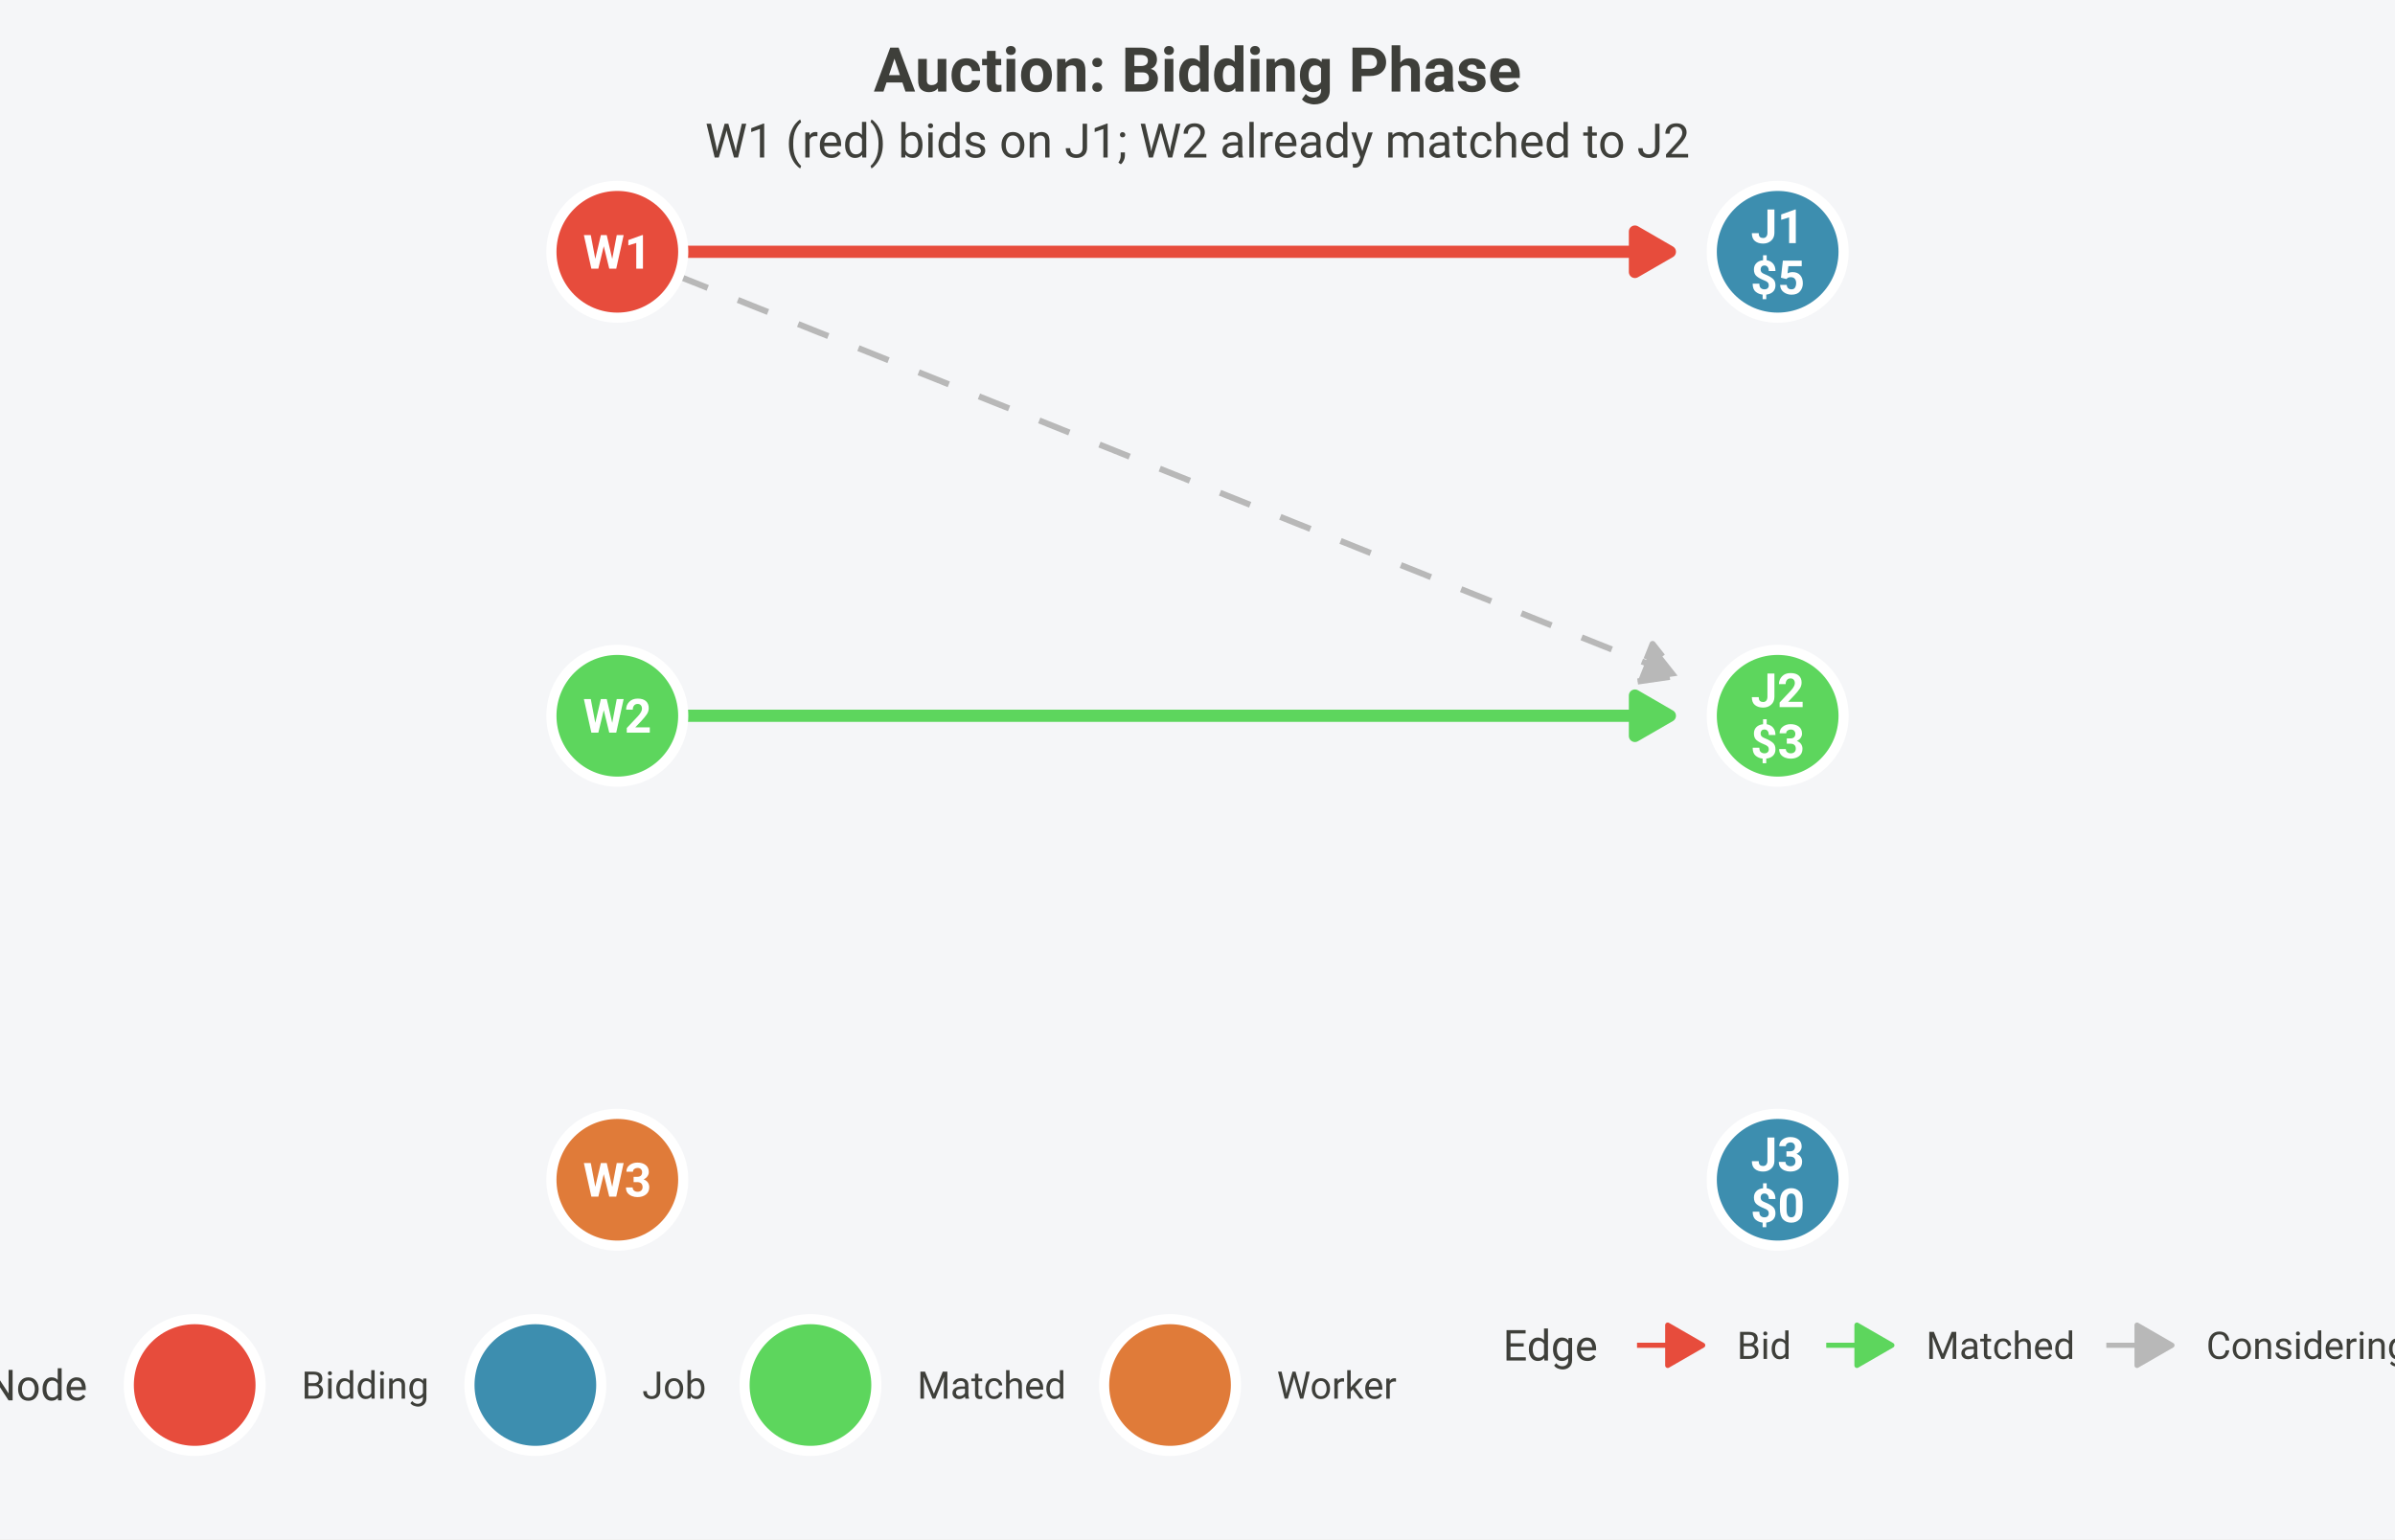
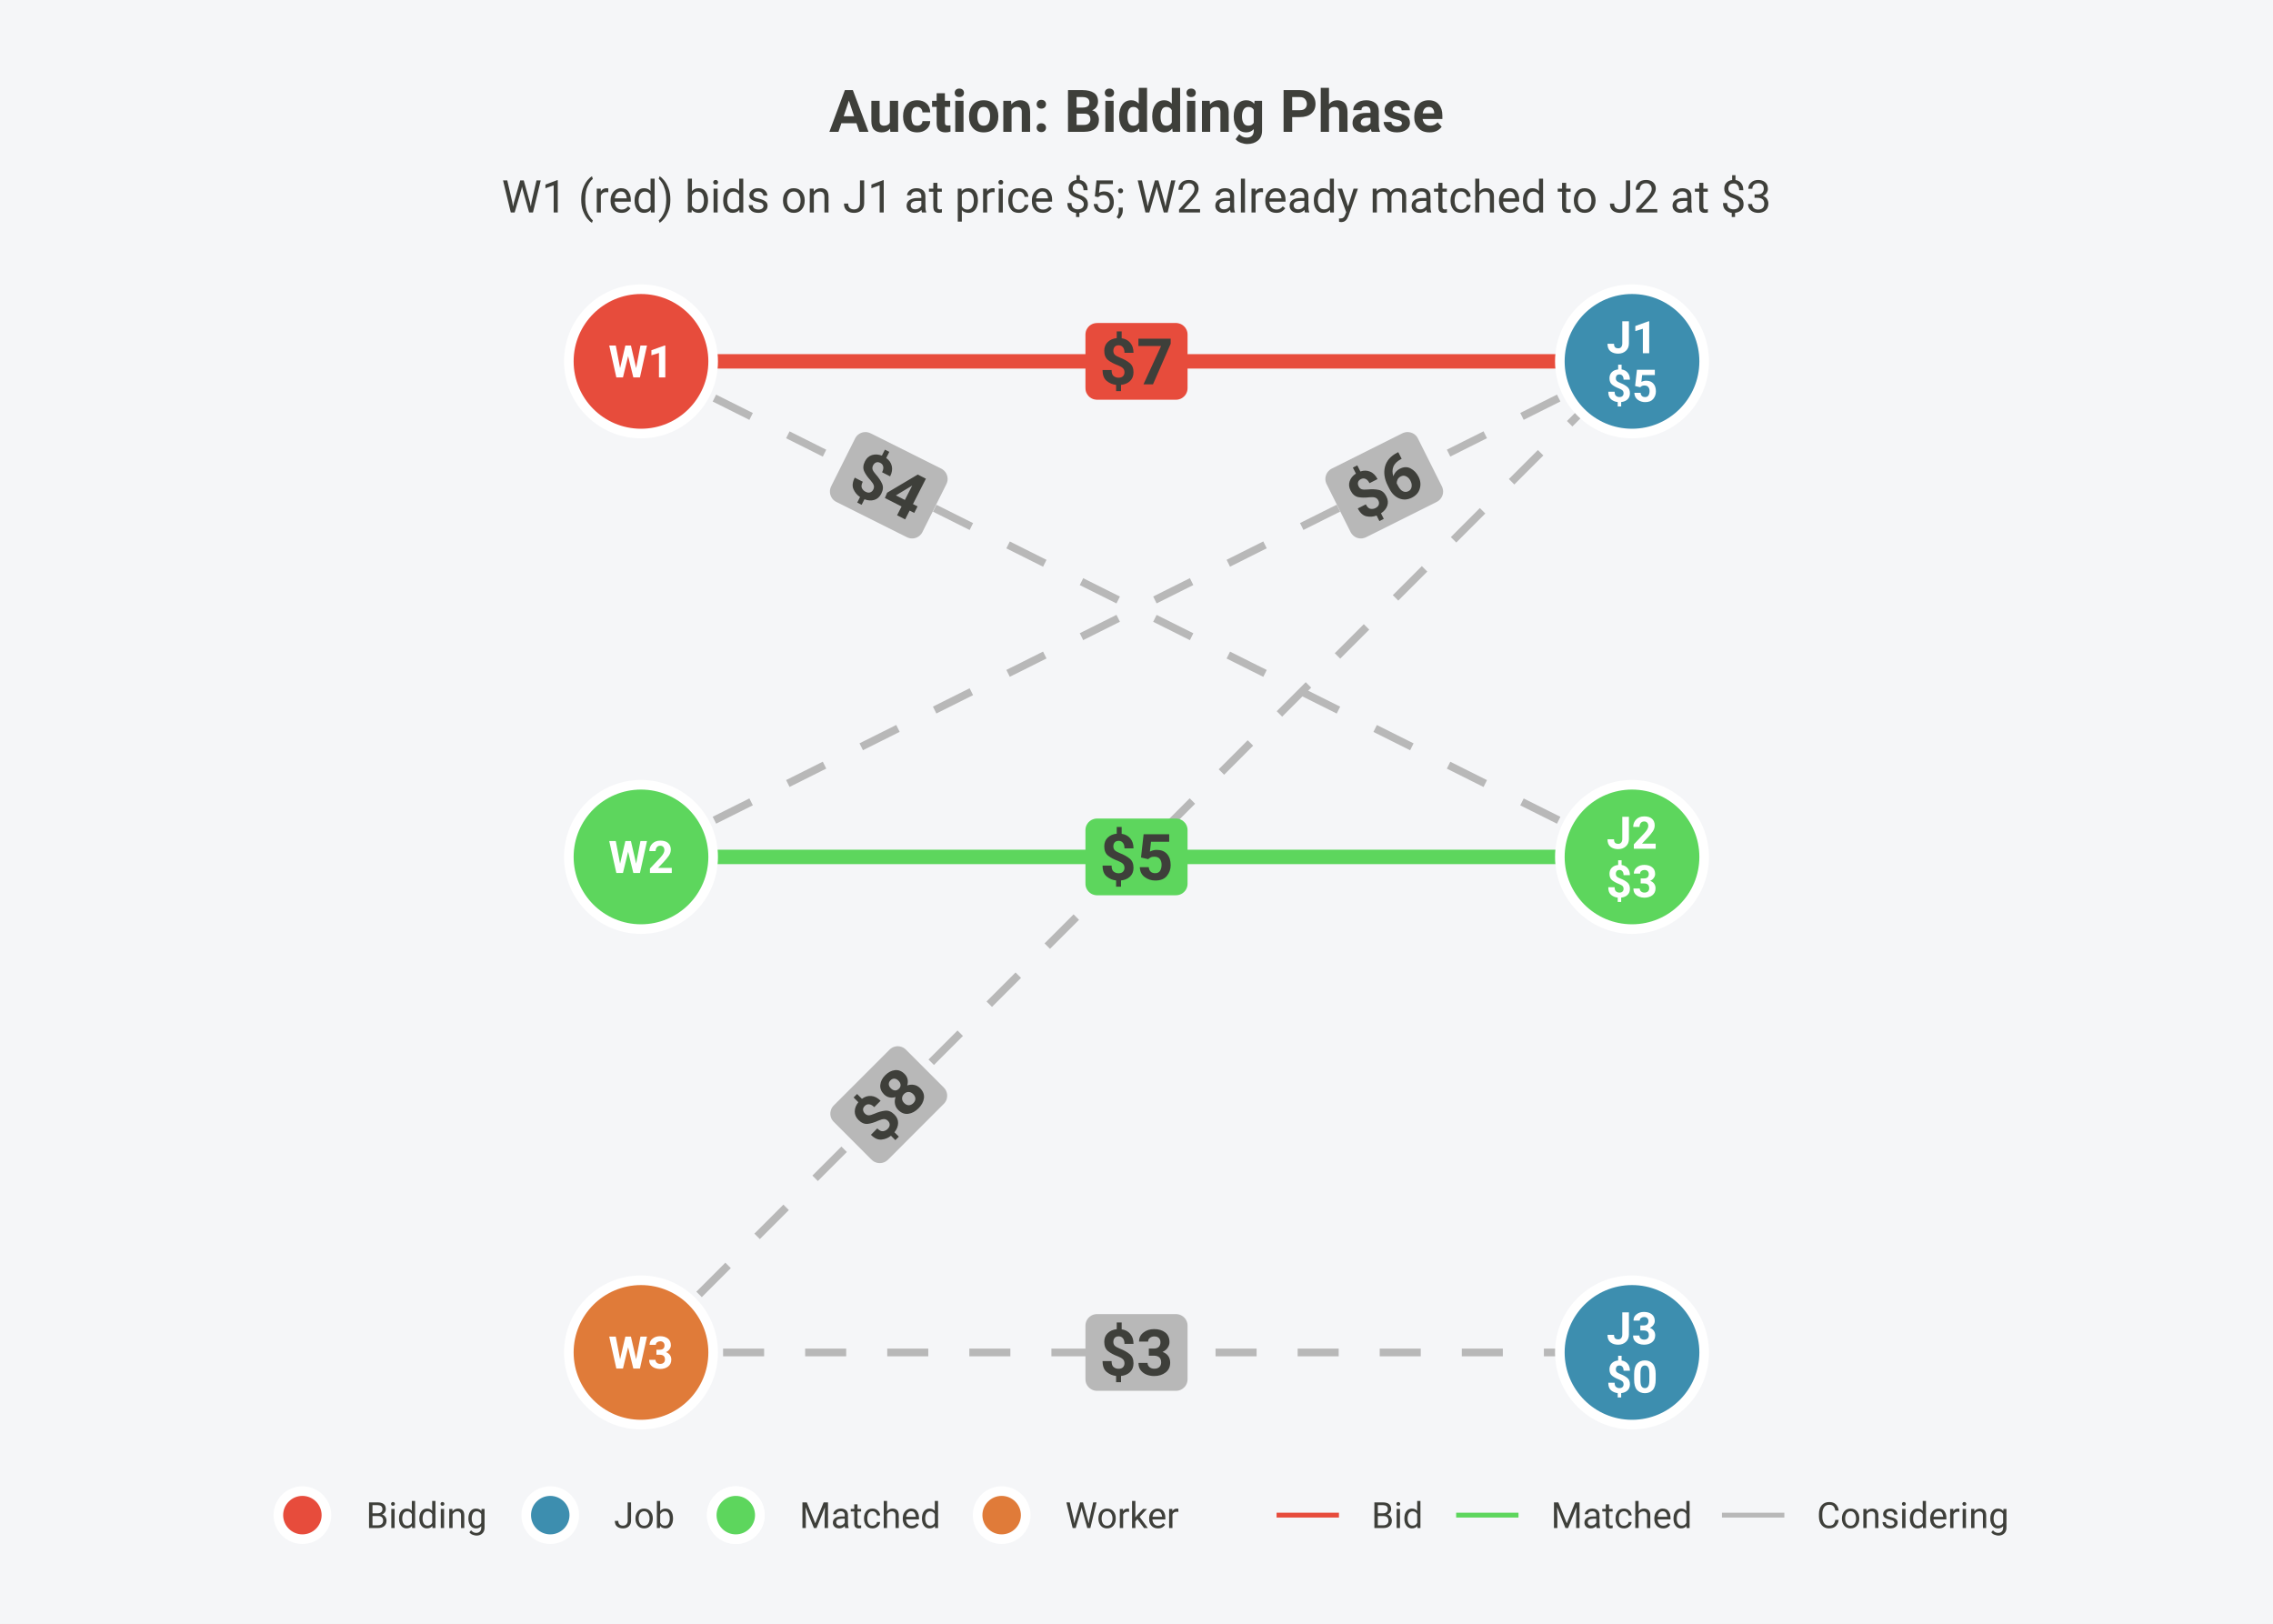
- <svg xmlns="http://www.w3.org/2000/svg" width="504.00pt" height="324.00pt" viewBox="0 0 504.00 324.00">
+ <svg xmlns="http://www.w3.org/2000/svg" width="504.00pt" height="360.00pt" viewBox="0 0 504.00 360.00">
  <g class="svglite">
    <defs>
      <style type="text/css">
    /* theme-aware-processed */
    .svglite line, .svglite polyline, .svglite polygon, .svglite path, .svglite circle {
      fill: none;
      stroke: #3E3F3A;
      stroke-linecap: round;
      stroke-linejoin: round;
      stroke-miterlimit: 10.00;
    }
    .svglite &gt; g &gt; rect {
      fill: none;
      stroke: #3E3F3A;
      stroke-linecap: round;
      stroke-linejoin: round;
      stroke-miterlimit: 10.00;
    }
    .svglite text {
      white-space: pre;
      fill: #3E3F3A;
    }
    .svglite g.glyphgroup path {
      fill: inherit;
      stroke: none;
    }
  </style>
    </defs>
    <rect width="100%" height="100%" style="stroke: none; fill: #F5F6F8;" />
    <defs>
-       <clipPath id="cpMC4wMHw1MDQuMDB8MC4wMHwzMjQuMDA=">
-         <rect x="0.00" y="0.00" width="504.00" height="324.00" />
+       <clipPath id="cpMC4wMHw1MDQuMDB8MC4wMHwzNjAuMDA=">
+         <rect x="0.00" y="0.00" width="504.00" height="360.00" />
      </clipPath>
    </defs>
-     <g clip-path="url(#cpMC4wMHw1MDQuMDB8MC4wMHwzMjQuMDA=)">
+     <g clip-path="url(#cpMC4wMHw1MDQuMDB8MC4wMHwzNjAuMDA=)">
</g>
    <defs>
-       <clipPath id="cpMTA3Ljc0fDM5Ni4yNnwwLjAwfDMyNC4wMA==">
-         <rect x="107.74" y="0.00" width="288.52" height="324.00" />
+       <clipPath id="cpMTIxLjE4fDM4Mi44MnwwLjAwfDM2MC4wMA==">
+         <rect x="121.18" y="0.00" width="261.63" height="360.00" />
      </clipPath>
    </defs>
-     <g clip-path="url(#cpMTA3Ljc0fDM5Ni4yNnwwLjAwfDMyNC4wMA==)">
-       <rect rx="4" x="107.74" y="0.00" width="288.52" height="324.00" style="stroke-width: 1.07; stroke: none; fill: #F5F6F8;" />
+     <g clip-path="url(#cpMTIxLjE4fDM4Mi44MnwwLjAwfDM2MC4wMA==)">
+       <rect rx="4" x="121.18" y="0.00" width="261.63" height="360.00" style="stroke-width: 1.07; stroke: none; fill: #F5F6F8;" />
    </g>
-     <g clip-path="url(#cpMC4wMHw1MDQuMDB8MC4wMHwzMjQuMDA=)">
-       <polyline points="129.91,53.00 132.38,53.00 134.85,53.00 137.31,53.00 139.78,53.00 142.24,53.00 144.71,53.00 147.18,53.00 149.64,53.00 152.11,53.00 154.58,53.00 157.04,53.00 159.51,53.00 161.98,53.00 164.44,53.00 166.91,53.00 169.38,53.00 171.84,53.00 174.31,53.00 176.77,53.00 179.24,53.00 181.71,53.00 184.17,53.00 186.64,53.00 189.11,53.00 191.57,53.00 194.04,53.00 196.51,53.00 198.97,53.00 201.44,53.00 203.90,53.00 206.37,53.00 208.84,53.00 211.30,53.00 213.77,53.00 216.24,53.00 218.70,53.00 221.17,53.00 223.64,53.00 226.10,53.00 228.57,53.00 231.04,53.00 233.50,53.00 235.97,53.00 238.43,53.00 240.90,53.00 243.37,53.00 245.83,53.00 248.30,53.00 250.77,53.00 253.23,53.00 255.70,53.00 258.17,53.00 260.63,53.00 263.10,53.00 265.57,53.00 268.03,53.00 270.50,53.00 272.96,53.00 275.43,53.00 277.90,53.00 280.36,53.00 282.83,53.00 285.30,53.00 287.76,53.00 290.23,53.00 292.70,53.00 295.16,53.00 297.63,53.00 300.10,53.00 302.56,53.00 305.03,53.00 307.49,53.00 309.96,53.00 312.43,53.00 314.89,53.00 317.36,53.00 319.83,53.00 322.29,53.00 324.76,53.00 327.23,53.00 329.69,53.00 332.16,53.00 334.62,53.00 337.09,53.00 339.56,53.00 342.02,53.00 344.49,53.00 346.96,53.00 349.42,53.00 351.41,53.00 " style="stroke-width: 2.56; stroke: #E74C3C; stroke-linecap: butt;" />
-       <polygon points="344.05,57.25 351.41,53.00 344.05,48.74 " style="stroke-width: 2.56; stroke: #E74C3C; stroke-linecap: butt; fill: #E74C3C;" />
-       <polyline points="129.91,53.00 132.38,53.98 134.85,54.97 137.31,55.96 139.78,56.94 142.24,57.93 144.71,58.92 147.18,59.90 149.64,60.89 152.11,61.88 154.58,62.86 157.04,63.85 159.51,64.84 161.98,65.82 164.44,66.81 166.91,67.80 169.38,68.78 171.84,69.77 174.31,70.75 176.77,71.74 179.24,72.73 181.71,73.71 184.17,74.70 186.64,75.69 189.11,76.67 191.57,77.66 194.04,78.65 196.51,79.63 198.97,80.62 201.44,81.61 203.90,82.59 206.37,83.58 208.84,84.57 211.30,85.55 213.77,86.54 216.24,87.53 218.70,88.51 221.17,89.50 223.64,90.49 226.10,91.47 228.57,92.46 231.04,93.45 233.50,94.43 235.97,95.42 238.43,96.41 240.90,97.39 243.37,98.38 245.83,99.37 248.30,100.35 250.77,101.34 253.23,102.33 255.70,103.31 258.17,104.30 260.63,105.28 263.10,106.27 265.57,107.26 268.03,108.24 270.50,109.23 272.96,110.22 275.43,111.20 277.90,112.19 280.36,113.18 282.83,114.16 285.30,115.15 287.76,116.14 290.23,117.12 292.70,118.11 295.16,119.10 297.63,120.08 300.10,121.07 302.56,122.06 305.03,123.04 307.49,124.03 309.96,125.02 312.43,126.00 314.89,126.99 317.36,127.98 319.83,128.96 322.29,129.95 324.76,130.94 327.23,131.92 329.69,132.91 332.16,133.90 334.62,134.88 337.09,135.87 339.56,136.85 342.02,137.84 344.49,138.83 346.96,139.81 349.42,140.80 351.89,141.79 353.03,142.24 " style="stroke-width: 1.28; stroke: #B8B8B8; stroke-dasharray: 6.83,6.83; stroke-linecap: butt;" />
-       <polygon points="344.62,143.46 353.03,142.24 347.77,135.56 " style="stroke-width: 1.28; stroke: #B8B8B8; stroke-dasharray: 6.83,6.83; stroke-linecap: butt; fill: #B8B8B8;" />
-       <polyline points="129.91,150.67 132.38,150.67 134.85,150.67 137.31,150.67 139.78,150.67 142.24,150.67 144.71,150.67 147.18,150.67 149.64,150.67 152.11,150.67 154.58,150.67 157.04,150.67 159.51,150.67 161.98,150.67 164.44,150.67 166.91,150.67 169.38,150.67 171.84,150.67 174.31,150.67 176.77,150.67 179.24,150.67 181.71,150.67 184.17,150.67 186.64,150.67 189.11,150.67 191.57,150.67 194.04,150.67 196.51,150.67 198.97,150.67 201.44,150.67 203.90,150.67 206.37,150.67 208.84,150.67 211.30,150.67 213.77,150.67 216.24,150.67 218.70,150.67 221.17,150.67 223.64,150.67 226.10,150.67 228.57,150.67 231.04,150.67 233.50,150.67 235.97,150.67 238.43,150.67 240.90,150.67 243.37,150.67 245.83,150.67 248.30,150.67 250.77,150.67 253.23,150.67 255.70,150.67 258.17,150.67 260.63,150.67 263.10,150.67 265.57,150.67 268.03,150.67 270.50,150.67 272.96,150.67 275.43,150.67 277.90,150.67 280.36,150.67 282.83,150.67 285.30,150.67 287.76,150.67 290.23,150.67 292.70,150.67 295.16,150.67 297.63,150.67 300.10,150.67 302.56,150.67 305.03,150.67 307.49,150.67 309.96,150.67 312.43,150.67 314.89,150.67 317.36,150.67 319.83,150.67 322.29,150.67 324.76,150.67 327.23,150.67 329.69,150.67 332.16,150.67 334.62,150.67 337.09,150.67 339.56,150.67 342.02,150.67 344.49,150.67 346.96,150.67 349.42,150.67 351.41,150.67 " style="stroke-width: 2.56; stroke: #5DD65D; stroke-linecap: butt;" />
-       <polygon points="344.05,154.92 351.41,150.67 344.05,146.41 " style="stroke-width: 2.56; stroke: #5DD65D; stroke-linecap: butt; fill: #5DD65D;" />
-       <circle cx="129.91" cy="53.00" r="13.87" style="stroke-width: 2.13; stroke: #FFFFFF; fill: #E74C3C;" />
-       <circle cx="129.91" cy="150.67" r="13.87" style="stroke-width: 2.13; stroke: #FFFFFF; fill: #5DD65D;" />
-       <circle cx="129.91" cy="248.34" r="13.87" style="stroke-width: 2.13; stroke: #FFFFFF; fill: #E07B39;" />
-       <circle cx="374.09" cy="53.00" r="13.87" style="stroke-width: 2.13; stroke: #FFFFFF; fill: #3D8EAF;" />
-       <circle cx="374.09" cy="150.67" r="13.87" style="stroke-width: 2.13; stroke: #FFFFFF; fill: #5DD65D;" />
-       <circle cx="374.09" cy="248.34" r="13.87" style="stroke-width: 2.13; stroke: #FFFFFF; fill: #3D8EAF;" />
-       <text x="129.91" y="56.56" text-anchor="middle" style="font-size: 9.96px; font-weight: bold;fill: #FFFFFF; font-family: &quot;Roboto&quot;, -apple-system, BlinkMacSystemFont, &quot;Segoe UI&quot;, system-ui, sans-serif;" textLength="14.92px" lengthAdjust="spacingAndGlyphs">W1</text>
-       <text x="129.91" y="154.23" text-anchor="middle" style="font-size: 9.96px; font-weight: bold;fill: #FFFFFF; font-family: &quot;Roboto&quot;, -apple-system, BlinkMacSystemFont, &quot;Segoe UI&quot;, system-ui, sans-serif;" textLength="14.92px" lengthAdjust="spacingAndGlyphs">W2</text>
-       <text x="129.91" y="251.90" text-anchor="middle" style="font-size: 9.96px; font-weight: bold;fill: #FFFFFF; font-family: &quot;Roboto&quot;, -apple-system, BlinkMacSystemFont, &quot;Segoe UI&quot;, system-ui, sans-serif;" textLength="14.92px" lengthAdjust="spacingAndGlyphs">W3</text>
-       <text x="374.09" y="51.18" text-anchor="middle" style="font-size: 9.96px; font-weight: bold;fill: #FFFFFF; font-family: &quot;Roboto&quot;, -apple-system, BlinkMacSystemFont, &quot;Segoe UI&quot;, system-ui, sans-serif;" textLength="11.06px" lengthAdjust="spacingAndGlyphs">J1</text>
-       <text x="374.09" y="61.94" text-anchor="middle" style="font-size: 9.96px; font-weight: bold;fill: #FFFFFF; font-family: &quot;Roboto&quot;, -apple-system, BlinkMacSystemFont, &quot;Segoe UI&quot;, system-ui, sans-serif;" textLength="11.06px" lengthAdjust="spacingAndGlyphs">$5</text>
-       <text x="374.09" y="148.85" text-anchor="middle" style="font-size: 9.96px; font-weight: bold;fill: #FFFFFF; font-family: &quot;Roboto&quot;, -apple-system, BlinkMacSystemFont, &quot;Segoe UI&quot;, system-ui, sans-serif;" textLength="11.06px" lengthAdjust="spacingAndGlyphs">J2</text>
-       <text x="374.09" y="159.61" text-anchor="middle" style="font-size: 9.96px; font-weight: bold;fill: #FFFFFF; font-family: &quot;Roboto&quot;, -apple-system, BlinkMacSystemFont, &quot;Segoe UI&quot;, system-ui, sans-serif;" textLength="11.06px" lengthAdjust="spacingAndGlyphs">$3</text>
-       <text x="374.09" y="246.52" text-anchor="middle" style="font-size: 9.96px; font-weight: bold;fill: #FFFFFF; font-family: &quot;Roboto&quot;, -apple-system, BlinkMacSystemFont, &quot;Segoe UI&quot;, system-ui, sans-serif;" textLength="11.06px" lengthAdjust="spacingAndGlyphs">J3</text>
-       <text x="374.09" y="257.28" text-anchor="middle" style="font-size: 9.96px; font-weight: bold;fill: #FFFFFF; font-family: &quot;Roboto&quot;, -apple-system, BlinkMacSystemFont, &quot;Segoe UI&quot;, system-ui, sans-serif;" textLength="11.06px" lengthAdjust="spacingAndGlyphs">$0</text>
-       <text x="-3.02" y="294.77" style="font-size: 9.00px;fill: #3E3F3A; font-family: &quot;Roboto&quot;, -apple-system, BlinkMacSystemFont, &quot;Segoe UI&quot;, system-ui, sans-serif;" textLength="21.50px" lengthAdjust="spacingAndGlyphs">Node</text>
-       <circle cx="40.97" cy="291.55" r="13.87" style="stroke-width: 2.13; stroke: #FFFFFF; fill: #E74C3C;" />
-       <circle cx="112.66" cy="291.55" r="13.87" style="stroke-width: 2.13; stroke: #FFFFFF; fill: #3D8EAF;" />
-       <circle cx="170.55" cy="291.55" r="13.87" style="stroke-width: 2.13; stroke: #FFFFFF; fill: #5DD65D;" />
-       <circle cx="246.22" cy="291.55" r="13.87" style="stroke-width: 2.13; stroke: #FFFFFF; fill: #E07B39;" />
-       <text x="63.46" y="294.42" style="font-size: 8.00px;fill: #3E3F3A; font-family: &quot;Roboto&quot;, -apple-system, BlinkMacSystemFont, &quot;Segoe UI&quot;, system-ui, sans-serif;" textLength="26.72px" lengthAdjust="spacingAndGlyphs">Bidding</text>
-       <text x="135.15" y="294.42" style="font-size: 8.00px;fill: #3E3F3A; font-family: &quot;Roboto&quot;, -apple-system, BlinkMacSystemFont, &quot;Segoe UI&quot;, system-ui, sans-serif;" textLength="12.91px" lengthAdjust="spacingAndGlyphs">Job</text>
-       <text x="193.03" y="294.42" style="font-size: 8.00px;fill: #3E3F3A; font-family: &quot;Roboto&quot;, -apple-system, BlinkMacSystemFont, &quot;Segoe UI&quot;, system-ui, sans-serif;" textLength="30.70px" lengthAdjust="spacingAndGlyphs">Matched</text>
-       <text x="268.71" y="294.42" style="font-size: 8.00px;fill: #3E3F3A; font-family: &quot;Roboto&quot;, -apple-system, BlinkMacSystemFont, &quot;Segoe UI&quot;, system-ui, sans-serif;" textLength="25.66px" lengthAdjust="spacingAndGlyphs">Worker</text>
-       <text x="316.28" y="286.40" style="font-size: 9.00px;fill: #3E3F3A; font-family: &quot;Roboto&quot;, -apple-system, BlinkMacSystemFont, &quot;Segoe UI&quot;, system-ui, sans-serif;" textLength="21.00px" lengthAdjust="spacingAndGlyphs">Edge</text>
-       <line x1="344.49" y1="283.18" x2="358.32" y2="283.18" style="stroke-width: 1.07; stroke: #E74C3C; stroke-linecap: butt;" />
-       <polygon points="350.95,287.43 358.32,283.18 350.95,278.93 " style="stroke-width: 1.07; stroke: #E74C3C; stroke-linecap: butt; fill: #E74C3C;" />
-       <line x1="384.31" y1="283.18" x2="398.13" y2="283.18" style="stroke-width: 1.07; stroke: #5DD65D; stroke-linecap: butt;" />
-       <polygon points="390.77,287.43 398.13,283.18 390.77,278.93 " style="stroke-width: 1.07; stroke: #5DD65D; stroke-linecap: butt; fill: #5DD65D;" />
-       <line x1="443.25" y1="283.18" x2="457.07" y2="283.18" style="stroke-width: 1.07; stroke: #B8B8B8; stroke-linecap: butt;" />
-       <polygon points="449.71,287.43 457.07,283.18 449.71,278.93 " style="stroke-width: 1.07; stroke: #B8B8B8; stroke-linecap: butt; fill: #B8B8B8;" />
-       <text x="365.52" y="286.05" style="font-size: 8.00px;fill: #3E3F3A; font-family: &quot;Roboto&quot;, -apple-system, BlinkMacSystemFont, &quot;Segoe UI&quot;, system-ui, sans-serif;" textLength="11.58px" lengthAdjust="spacingAndGlyphs">Bid</text>
-       <text x="405.34" y="286.05" style="font-size: 8.00px;fill: #3E3F3A; font-family: &quot;Roboto&quot;, -apple-system, BlinkMacSystemFont, &quot;Segoe UI&quot;, system-ui, sans-serif;" textLength="30.70px" lengthAdjust="spacingAndGlyphs">Matched</text>
-       <text x="464.28" y="286.05" style="font-size: 8.00px;fill: #3E3F3A; font-family: &quot;Roboto&quot;, -apple-system, BlinkMacSystemFont, &quot;Segoe UI&quot;, system-ui, sans-serif;" textLength="42.73px" lengthAdjust="spacingAndGlyphs">Considering</text>
-       <text x="252.00" y="33.16" text-anchor="middle" style="font-size: 10.00px;fill: #3E3F3A; font-family: &quot;Roboto&quot;, -apple-system, BlinkMacSystemFont, &quot;Segoe UI&quot;, system-ui, sans-serif;" textLength="209.02px" lengthAdjust="spacingAndGlyphs">W1 (red) bids on J1; W2 already matched to J2</text>
-       <text x="252.00" y="19.27" text-anchor="middle" style="font-size: 13.00px; font-weight: bold;fill: #3E3F3A; font-family: &quot;Roboto&quot;, -apple-system, BlinkMacSystemFont, &quot;Segoe UI&quot;, system-ui, sans-serif;" textLength="146.59px" lengthAdjust="spacingAndGlyphs">Auction: Bidding Phase</text>
+     <g clip-path="url(#cpMC4wMHw1MDQuMDB8MC4wMHwzNjAuMDA=)">
+       <polyline points="142.13,80.12 144.35,80.12 146.57,80.12 148.79,80.12 151.01,80.12 153.23,80.12 155.45,80.12 157.67,80.12 159.89,80.12 162.11,80.12 164.33,80.12 166.55,80.12 168.77,80.12 170.99,80.12 173.21,80.12 175.43,80.12 177.65,80.12 179.87,80.12 182.08,80.12 184.30,80.12 186.52,80.12 188.74,80.12 190.96,80.12 193.18,80.12 195.40,80.12 197.62,80.12 199.84,80.12 202.06,80.12 204.28,80.12 206.50,80.12 208.72,80.12 210.94,80.12 213.16,80.12 215.38,80.12 217.60,80.12 219.82,80.12 222.04,80.12 224.26,80.12 226.48,80.12 228.69,80.12 230.91,80.12 233.13,80.12 235.35,80.12 237.57,80.12 239.79,80.12 242.01,80.12 244.23,80.12 246.45,80.12 248.67,80.12 250.89,80.12 253.11,80.12 255.33,80.12 257.55,80.12 259.77,80.12 261.99,80.12 264.21,80.12 266.43,80.12 268.65,80.12 270.87,80.12 273.09,80.12 275.31,80.12 277.52,80.12 279.74,80.12 281.96,80.12 284.18,80.12 286.40,80.12 288.62,80.12 290.84,80.12 293.06,80.12 295.28,80.12 297.50,80.12 299.72,80.12 301.94,80.12 304.16,80.12 306.38,80.12 308.60,80.12 310.82,80.12 313.04,80.12 315.26,80.12 317.48,80.12 319.70,80.12 321.92,80.12 324.13,80.12 326.35,80.12 328.57,80.12 330.79,80.12 333.01,80.12 335.23,80.12 337.45,80.12 339.67,80.12 341.89,80.12 344.11,80.12 346.33,80.12 348.55,80.12 350.77,80.12 352.99,80.12 355.21,80.12 357.43,80.12 359.65,80.12 361.87,80.12 " style="stroke-width: 3.20; stroke: #E74C3C; stroke-linecap: butt;" />
+       <polyline points="142.13,80.12 144.35,81.23 146.57,82.34 148.79,83.45 151.01,84.56 153.23,85.67 155.45,86.78 157.67,87.89 159.89,89.00 162.11,90.11 164.33,91.22 166.55,92.33 168.77,93.44 170.99,94.55 173.21,95.66 175.43,96.77 177.65,97.88 179.87,98.99 182.08,100.10 184.30,101.20 186.52,102.31 188.74,103.42 190.96,104.53 193.18,105.64 195.40,106.75 197.62,107.86 199.84,108.97 202.06,110.08 204.28,111.19 206.50,112.30 208.72,113.41 210.94,114.52 213.16,115.63 215.38,116.74 217.60,117.85 219.82,118.96 222.04,120.07 224.26,121.18 226.48,122.29 228.69,123.40 230.91,124.51 233.13,125.62 235.35,126.73 237.57,127.84 239.79,128.95 242.01,130.06 244.23,131.17 246.45,132.28 248.67,133.39 250.89,134.50 253.11,135.61 255.33,136.72 257.55,137.83 259.77,138.94 261.99,140.05 264.21,141.16 266.43,142.27 268.65,143.38 270.87,144.49 273.09,145.60 275.31,146.71 277.52,147.82 279.74,148.92 281.96,150.03 284.18,151.14 286.40,152.25 288.62,153.36 290.84,154.47 293.06,155.58 295.28,156.69 297.50,157.80 299.72,158.91 301.94,160.02 304.16,161.13 306.38,162.24 308.60,163.35 310.82,164.46 313.04,165.57 315.26,166.68 317.48,167.79 319.70,168.90 321.92,170.01 324.13,171.12 326.35,172.23 328.57,173.34 330.79,174.45 333.01,175.56 335.23,176.67 337.45,177.78 339.67,178.89 341.89,180.00 344.11,181.11 346.33,182.22 348.55,183.33 350.77,184.44 352.99,185.55 355.21,186.66 357.43,187.77 359.65,188.88 361.87,189.99 " style="stroke-width: 1.71; stroke: #B8B8B8; stroke-dasharray: 9.10,9.10; stroke-linecap: butt;" />
+       <polyline points="142.13,189.99 144.35,189.99 146.57,189.99 148.79,189.99 151.01,189.99 153.23,189.99 155.45,189.99 157.67,189.99 159.89,189.99 162.11,189.99 164.33,189.99 166.55,189.99 168.77,189.99 170.99,189.99 173.21,189.99 175.43,189.99 177.65,189.99 179.87,189.99 182.08,189.99 184.30,189.99 186.52,189.99 188.74,189.99 190.96,189.99 193.18,189.99 195.40,189.99 197.62,189.99 199.84,189.99 202.06,189.99 204.28,189.99 206.50,189.99 208.72,189.99 210.94,189.99 213.16,189.99 215.38,189.99 217.60,189.99 219.82,189.99 222.04,189.99 224.26,189.99 226.48,189.99 228.69,189.99 230.91,189.99 233.13,189.99 235.35,189.99 237.57,189.99 239.79,189.99 242.01,189.99 244.23,189.99 246.45,189.99 248.67,189.99 250.89,189.99 253.11,189.99 255.33,189.99 257.55,189.99 259.77,189.99 261.99,189.99 264.21,189.99 266.43,189.99 268.65,189.99 270.87,189.99 273.09,189.99 275.31,189.99 277.52,189.99 279.74,189.99 281.96,189.99 284.18,189.99 286.40,189.99 288.62,189.99 290.84,189.99 293.06,189.99 295.28,189.99 297.50,189.99 299.72,189.99 301.94,189.99 304.16,189.99 306.38,189.99 308.60,189.99 310.82,189.99 313.04,189.99 315.26,189.99 317.48,189.99 319.70,189.99 321.92,189.99 324.13,189.99 326.35,189.99 328.57,189.99 330.79,189.99 333.01,189.99 335.23,189.99 337.45,189.99 339.67,189.99 341.89,189.99 344.11,189.99 346.33,189.99 348.55,189.99 350.77,189.99 352.99,189.99 355.21,189.99 357.43,189.99 359.65,189.99 361.87,189.99 " style="stroke-width: 3.20; stroke: #5DD65D; stroke-linecap: butt;" />
+       <polyline points="142.13,189.99 144.35,188.88 146.57,187.77 148.79,186.66 151.01,185.55 153.23,184.44 155.45,183.33 157.67,182.22 159.89,181.11 162.11,180.00 164.33,178.89 166.55,177.78 168.77,176.67 170.99,175.56 173.21,174.45 175.43,173.34 177.65,172.23 179.87,171.12 182.08,170.01 184.30,168.90 186.52,167.79 188.74,166.68 190.96,165.57 193.18,164.46 195.40,163.35 197.62,162.24 199.84,161.13 202.06,160.02 204.28,158.91 206.50,157.80 208.72,156.69 210.94,155.58 213.16,154.47 215.38,153.36 217.60,152.25 219.82,151.14 222.04,150.03 224.26,148.92 226.48,147.82 228.69,146.71 230.91,145.60 233.13,144.49 235.35,143.38 237.57,142.27 239.79,141.16 242.01,140.05 244.23,138.94 246.45,137.83 248.67,136.72 250.89,135.61 253.11,134.50 255.33,133.39 257.55,132.28 259.77,131.17 261.99,130.06 264.21,128.95 266.43,127.84 268.65,126.73 270.87,125.62 273.09,124.51 275.31,123.40 277.52,122.29 279.74,121.18 281.96,120.07 284.18,118.96 286.40,117.85 288.62,116.74 290.84,115.63 293.06,114.52 295.28,113.41 297.50,112.30 299.72,111.19 301.94,110.08 304.16,108.97 306.38,107.86 308.60,106.75 310.82,105.64 313.04,104.53 315.26,103.42 317.48,102.31 319.70,101.20 321.92,100.10 324.13,98.99 326.35,97.88 328.57,96.77 330.79,95.66 333.01,94.55 335.23,93.44 337.45,92.33 339.67,91.22 341.89,90.11 344.11,89.00 346.33,87.89 348.55,86.78 350.77,85.67 352.99,84.56 355.21,83.45 357.43,82.34 359.65,81.23 361.87,80.12 " style="stroke-width: 1.71; stroke: #B8B8B8; stroke-dasharray: 9.10,9.10; stroke-linecap: butt;" />
+       <polyline points="142.13,299.85 144.35,297.63 146.57,295.41 148.79,293.19 151.01,290.97 153.23,288.76 155.45,286.54 157.67,284.32 159.89,282.10 162.11,279.88 164.33,277.66 166.55,275.44 168.77,273.22 170.99,271.00 173.21,268.78 175.43,266.56 177.65,264.34 179.87,262.12 182.08,259.90 184.30,257.68 186.52,255.46 188.74,253.24 190.96,251.02 193.18,248.80 195.40,246.58 197.62,244.36 199.84,242.15 202.06,239.93 204.28,237.71 206.50,235.49 208.72,233.27 210.94,231.05 213.16,228.83 215.38,226.61 217.60,224.39 219.82,222.17 222.04,219.95 224.26,217.73 226.48,215.51 228.69,213.29 230.91,211.07 233.13,208.85 235.35,206.63 237.57,204.41 239.79,202.19 242.01,199.97 244.23,197.75 246.45,195.53 248.67,193.32 250.89,191.10 253.11,188.88 255.33,186.66 257.55,184.44 259.77,182.22 261.99,180.00 264.21,177.78 266.43,175.56 268.65,173.34 270.87,171.12 273.09,168.90 275.31,166.68 277.52,164.46 279.74,162.24 281.96,160.02 284.18,157.80 286.40,155.58 288.62,153.36 290.84,151.14 293.06,148.92 295.28,146.71 297.50,144.49 299.72,142.27 301.94,140.05 304.16,137.83 306.38,135.61 308.60,133.39 310.82,131.17 313.04,128.95 315.26,126.73 317.48,124.51 319.70,122.29 321.92,120.07 324.13,117.85 326.35,115.63 328.57,113.41 330.79,111.19 333.01,108.97 335.23,106.75 337.45,104.53 339.67,102.31 341.89,100.10 344.11,97.88 346.33,95.66 348.55,93.44 350.77,91.22 352.99,89.00 355.21,86.78 357.43,84.56 359.65,82.34 361.87,80.12 " style="stroke-width: 1.71; stroke: #B8B8B8; stroke-dasharray: 9.10,9.10; stroke-linecap: butt;" />
+       <polyline points="142.13,299.85 144.35,299.85 146.57,299.85 148.79,299.85 151.01,299.85 153.23,299.85 155.45,299.85 157.67,299.85 159.89,299.85 162.11,299.85 164.33,299.85 166.55,299.85 168.77,299.85 170.99,299.85 173.21,299.85 175.43,299.85 177.65,299.85 179.87,299.85 182.08,299.85 184.30,299.85 186.52,299.85 188.74,299.85 190.96,299.85 193.18,299.85 195.40,299.85 197.62,299.85 199.84,299.85 202.06,299.85 204.28,299.85 206.50,299.85 208.72,299.85 210.94,299.85 213.16,299.85 215.38,299.85 217.60,299.85 219.82,299.85 222.04,299.85 224.26,299.85 226.48,299.85 228.69,299.85 230.91,299.85 233.13,299.85 235.35,299.85 237.57,299.85 239.79,299.85 242.01,299.85 244.23,299.85 246.45,299.85 248.67,299.85 250.89,299.85 253.11,299.85 255.33,299.85 257.55,299.85 259.77,299.85 261.99,299.85 264.21,299.85 266.43,299.85 268.65,299.85 270.87,299.85 273.09,299.85 275.31,299.85 277.52,299.85 279.74,299.85 281.96,299.85 284.18,299.85 286.40,299.85 288.62,299.85 290.84,299.85 293.06,299.85 295.28,299.85 297.50,299.85 299.72,299.85 301.94,299.85 304.16,299.85 306.38,299.85 308.60,299.85 310.82,299.85 313.04,299.85 315.26,299.85 317.48,299.85 319.70,299.85 321.92,299.85 324.13,299.85 326.35,299.85 328.57,299.85 330.79,299.85 333.01,299.85 335.23,299.85 337.45,299.85 339.67,299.85 341.89,299.85 344.11,299.85 346.33,299.85 348.55,299.85 350.77,299.85 352.99,299.85 355.21,299.85 357.43,299.85 359.65,299.85 361.87,299.85 " style="stroke-width: 1.71; stroke: #B8B8B8; stroke-dasharray: 9.10,9.10; stroke-linecap: butt;" />
+       <polygon points="243.24,88.62 260.76,88.62 260.66,88.62 261.07,88.61 261.47,88.52 261.86,88.38 262.21,88.17 262.53,87.91 262.81,87.60 263.03,87.25 263.19,86.87 263.29,86.47 263.32,86.06 263.32,86.06 263.32,74.18 263.32,74.18 263.29,73.76 263.19,73.36 263.03,72.99 262.81,72.64 262.53,72.33 262.21,72.07 261.86,71.86 261.47,71.72 261.07,71.63 260.76,71.61 243.24,71.61 243.55,71.63 243.14,71.62 242.73,71.67 242.33,71.78 241.96,71.96 241.62,72.19 241.32,72.48 241.08,72.81 240.88,73.17 240.75,73.56 240.69,73.97 240.68,74.18 240.68,86.06 240.69,85.86 240.69,86.27 240.75,86.68 240.88,87.07 241.08,87.43 241.32,87.76 241.62,88.05 241.96,88.28 242.33,88.46 242.73,88.57 243.14,88.62 " style="stroke-width: 0.00; stroke: none; fill: #E74C3C;" />
+       <text class="preserve-color" x="252.00" y="85.21" text-anchor="middle" style="font-size: 14.23px; font-weight: bold;fill: #3E3F3A; font-family: &quot;Roboto&quot;, -apple-system, BlinkMacSystemFont, &quot;Segoe UI&quot;, system-ui, sans-serif;" textLength="15.81px" lengthAdjust="spacingAndGlyphs">$7</text>
+       <polygon points="185.43,111.28 201.10,119.11 201.01,119.06 201.38,119.23 201.78,119.34 202.19,119.38 202.60,119.36 203.00,119.27 203.39,119.11 203.74,118.90 204.05,118.63 204.32,118.32 204.53,117.97 204.53,117.97 209.85,107.33 209.85,107.33 210.00,106.95 210.10,106.55 210.12,106.14 210.08,105.73 209.97,105.33 209.80,104.95 209.58,104.61 209.30,104.31 208.97,104.05 208.71,103.90 193.04,96.06 193.30,96.22 192.94,96.02 192.55,95.88 192.15,95.80 191.74,95.80 191.33,95.85 190.93,95.98 190.57,96.16 190.23,96.40 189.94,96.69 189.70,97.03 189.60,97.21 184.28,107.84 184.38,107.66 184.20,108.03 184.08,108.42 184.02,108.83 184.03,109.24 184.10,109.65 184.24,110.03 184.44,110.40 184.69,110.72 184.99,111.00 185.34,111.23 " style="stroke-width: 0.00; stroke: none; fill: #B8B8B8;" />
+       <text class="preserve-color" transform="translate(194.79,112.14) rotate(27)" text-anchor="middle" style="font-size: 14.23px; font-weight: bold;fill: #3E3F3A; font-family: &quot;Roboto&quot;, -apple-system, BlinkMacSystemFont, &quot;Segoe UI&quot;, system-ui, sans-serif;" textLength="15.81px" lengthAdjust="spacingAndGlyphs">$4</text>
+       <polygon points="243.24,198.49 260.76,198.49 260.66,198.49 261.07,198.47 261.47,198.39 261.86,198.24 262.21,198.04 262.53,197.78 262.81,197.47 263.03,197.12 263.19,196.74 263.29,196.34 263.32,195.93 263.32,195.93 263.32,184.04 263.32,184.04 263.29,183.63 263.19,183.23 263.03,182.85 262.81,182.50 262.53,182.20 262.21,181.93 261.86,181.73 261.47,181.58 261.07,181.50 260.76,181.48 243.24,181.48 243.55,181.50 243.14,181.48 242.73,181.53 242.33,181.65 241.96,181.82 241.62,182.06 241.32,182.34 241.08,182.67 240.88,183.04 240.75,183.43 240.69,183.84 240.68,184.04 240.68,195.93 240.69,195.72 240.69,196.14 240.75,196.54 240.88,196.93 241.08,197.30 241.32,197.63 241.62,197.91 241.96,198.15 242.33,198.32 242.73,198.44 243.14,198.49 " style="stroke-width: 0.00; stroke: none; fill: #5DD65D;" />
+       <text class="preserve-color" x="252.00" y="195.08" text-anchor="middle" style="font-size: 14.23px; font-weight: bold;fill: #3E3F3A; font-family: &quot;Roboto&quot;, -apple-system, BlinkMacSystemFont, &quot;Segoe UI&quot;, system-ui, sans-serif;" textLength="15.81px" lengthAdjust="spacingAndGlyphs">$5</text>
+       <polygon points="302.90,119.11 318.57,111.28 318.48,111.32 318.84,111.12 319.16,110.87 319.44,110.56 319.67,110.22 319.84,109.84 319.95,109.45 319.99,109.04 319.96,108.62 319.87,108.22 319.72,107.84 319.72,107.84 314.40,97.21 314.40,97.21 314.19,96.85 313.92,96.54 313.61,96.27 313.25,96.06 312.87,95.91 312.47,95.82 312.06,95.79 311.65,95.83 311.25,95.94 310.96,96.06 295.29,103.90 295.58,103.78 295.20,103.94 294.86,104.17 294.56,104.45 294.30,104.78 294.10,105.14 293.97,105.53 293.89,105.93 293.88,106.34 293.94,106.75 294.06,107.14 294.15,107.33 299.47,117.97 299.38,117.78 299.57,118.15 299.81,118.48 300.10,118.77 300.43,119.01 300.80,119.20 301.20,119.32 301.60,119.38 302.02,119.37 302.42,119.29 302.81,119.15 " style="stroke-width: 0.00; stroke: none; fill: #B8B8B8;" />
+       <text class="preserve-color" transform="translate(309.21,112.14) rotate(-27)" text-anchor="middle" style="font-size: 14.23px; font-weight: bold;fill: #3E3F3A; font-family: &quot;Roboto&quot;, -apple-system, BlinkMacSystemFont, &quot;Segoe UI&quot;, system-ui, sans-serif;" textLength="15.81px" lengthAdjust="spacingAndGlyphs">$6</text>
+       <polygon points="196.89,257.13 209.27,244.74 209.20,244.81 209.48,244.51 209.71,244.16 209.88,243.79 209.98,243.39 210.02,242.98 210.00,242.57 209.91,242.17 209.75,241.78 209.54,241.43 209.27,241.12 209.27,241.12 200.87,232.71 200.87,232.71 200.55,232.44 200.20,232.23 199.82,232.08 199.42,231.99 199.01,231.96 198.60,232.00 198.20,232.11 197.82,232.28 197.48,232.51 197.25,232.71 184.86,245.10 185.09,244.89 184.79,245.17 184.53,245.50 184.33,245.86 184.20,246.25 184.12,246.65 184.11,247.07 184.17,247.47 184.29,247.87 184.48,248.24 184.72,248.57 184.86,248.72 193.26,257.13 193.12,256.98 193.42,257.27 193.75,257.51 194.12,257.69 194.51,257.81 194.92,257.87 195.33,257.86 195.74,257.79 196.13,257.65 196.49,257.45 196.81,257.20 " style="stroke-width: 0.00; stroke: none; fill: #B8B8B8;" />
+       <text class="preserve-color" transform="translate(200.67,248.52) rotate(-45)" text-anchor="middle" style="font-size: 14.23px; font-weight: bold;fill: #3E3F3A; font-family: &quot;Roboto&quot;, -apple-system, BlinkMacSystemFont, &quot;Segoe UI&quot;, system-ui, sans-serif;" textLength="15.81px" lengthAdjust="spacingAndGlyphs">$8</text>
+       <polygon points="243.24,308.36 260.76,308.36 260.66,308.36 261.07,308.34 261.47,308.26 261.86,308.11 262.21,307.90 262.53,307.64 262.81,307.34 263.03,306.99 263.19,306.61 263.29,306.21 263.32,305.80 263.32,305.80 263.32,293.91 263.32,293.91 263.29,293.50 263.19,293.10 263.03,292.72 262.81,292.37 262.53,292.06 262.21,291.80 261.86,291.60 261.47,291.45 261.07,291.37 260.76,291.35 243.24,291.35 243.55,291.37 243.14,291.35 242.73,291.40 242.33,291.51 241.96,291.69 241.62,291.93 241.32,292.21 241.08,292.54 240.88,292.91 240.75,293.30 240.69,293.70 240.68,293.91 240.68,305.80 240.69,305.59 240.69,306.00 240.75,306.41 240.88,306.80 241.08,307.17 241.32,307.49 241.62,307.78 241.96,308.01 242.33,308.19 242.73,308.31 243.14,308.36 " style="stroke-width: 0.00; stroke: none; fill: #B8B8B8;" />
+       <text class="preserve-color" x="252.00" y="304.94" text-anchor="middle" style="font-size: 14.23px; font-weight: bold;fill: #3E3F3A; font-family: &quot;Roboto&quot;, -apple-system, BlinkMacSystemFont, &quot;Segoe UI&quot;, system-ui, sans-serif;" textLength="15.81px" lengthAdjust="spacingAndGlyphs">$3</text>
+       <circle cx="142.13" cy="80.12" r="16.00" style="stroke-width: 2.13; stroke: #FFFFFF; fill: #E74C3C;" />
+       <circle cx="142.13" cy="189.99" r="16.00" style="stroke-width: 2.13; stroke: #FFFFFF; fill: #5DD65D;" />
+       <circle cx="142.13" cy="299.85" r="16.00" style="stroke-width: 2.13; stroke: #FFFFFF; fill: #E07B39;" />
+       <circle cx="361.87" cy="80.12" r="16.00" style="stroke-width: 2.13; stroke: #FFFFFF; fill: #3D8EAF;" />
+       <circle cx="361.87" cy="189.99" r="16.00" style="stroke-width: 2.13; stroke: #FFFFFF; fill: #5DD65D;" />
+       <circle cx="361.87" cy="299.85" r="16.00" style="stroke-width: 2.13; stroke: #FFFFFF; fill: #3D8EAF;" />
+       <text class="preserve-color" x="142.13" y="83.68" text-anchor="middle" style="font-size: 9.96px; font-weight: bold;fill: #FFFFFF; font-family: &quot;Roboto&quot;, -apple-system, BlinkMacSystemFont, &quot;Segoe UI&quot;, system-ui, sans-serif;" textLength="14.92px" lengthAdjust="spacingAndGlyphs">W1</text>
+       <text class="preserve-color" x="142.13" y="193.55" text-anchor="middle" style="font-size: 9.96px; font-weight: bold;fill: #FFFFFF; font-family: &quot;Roboto&quot;, -apple-system, BlinkMacSystemFont, &quot;Segoe UI&quot;, system-ui, sans-serif;" textLength="14.92px" lengthAdjust="spacingAndGlyphs">W2</text>
+       <text class="preserve-color" x="142.13" y="303.42" text-anchor="middle" style="font-size: 9.96px; font-weight: bold;fill: #FFFFFF; font-family: &quot;Roboto&quot;, -apple-system, BlinkMacSystemFont, &quot;Segoe UI&quot;, system-ui, sans-serif;" textLength="14.92px" lengthAdjust="spacingAndGlyphs">W3</text>
+       <text class="preserve-color" x="361.87" y="78.31" text-anchor="middle" style="font-size: 9.96px; font-weight: bold;fill: #FFFFFF; font-family: &quot;Roboto&quot;, -apple-system, BlinkMacSystemFont, &quot;Segoe UI&quot;, system-ui, sans-serif;" textLength="11.06px" lengthAdjust="spacingAndGlyphs">J1</text>
+       <text class="preserve-color" x="361.87" y="89.06" text-anchor="middle" style="font-size: 9.96px; font-weight: bold;fill: #FFFFFF; font-family: &quot;Roboto&quot;, -apple-system, BlinkMacSystemFont, &quot;Segoe UI&quot;, system-ui, sans-serif;" textLength="11.06px" lengthAdjust="spacingAndGlyphs">$5</text>
+       <text class="preserve-color" x="361.87" y="188.17" text-anchor="middle" style="font-size: 9.96px; font-weight: bold;fill: #FFFFFF; font-family: &quot;Roboto&quot;, -apple-system, BlinkMacSystemFont, &quot;Segoe UI&quot;, system-ui, sans-serif;" textLength="11.06px" lengthAdjust="spacingAndGlyphs">J2</text>
+       <text class="preserve-color" x="361.87" y="198.93" text-anchor="middle" style="font-size: 9.96px; font-weight: bold;fill: #FFFFFF; font-family: &quot;Roboto&quot;, -apple-system, BlinkMacSystemFont, &quot;Segoe UI&quot;, system-ui, sans-serif;" textLength="11.06px" lengthAdjust="spacingAndGlyphs">$3</text>
+       <text class="preserve-color" x="361.87" y="298.04" text-anchor="middle" style="font-size: 9.96px; font-weight: bold;fill: #FFFFFF; font-family: &quot;Roboto&quot;, -apple-system, BlinkMacSystemFont, &quot;Segoe UI&quot;, system-ui, sans-serif;" textLength="11.06px" lengthAdjust="spacingAndGlyphs">J3</text>
+       <text class="preserve-color" x="361.87" y="308.79" text-anchor="middle" style="font-size: 9.96px; font-weight: bold;fill: #FFFFFF; font-family: &quot;Roboto&quot;, -apple-system, BlinkMacSystemFont, &quot;Segoe UI&quot;, system-ui, sans-serif;" textLength="11.06px" lengthAdjust="spacingAndGlyphs">$0</text>
+       <circle cx="67.05" cy="335.92" r="5.33" style="stroke-width: 2.13; stroke: #FFFFFF; fill: #E74C3C;" />
+       <circle cx="122.01" cy="335.92" r="5.33" style="stroke-width: 2.13; stroke: #FFFFFF; fill: #3D8EAF;" />
+       <circle cx="163.15" cy="335.92" r="5.33" style="stroke-width: 2.13; stroke: #FFFFFF; fill: #5DD65D;" />
+       <circle cx="163.15" cy="335.92" r="5.33" style="stroke-width: 2.13; stroke: #FFFFFF; fill: #5DD65D;" />
+       <circle cx="222.10" cy="335.92" r="5.33" style="stroke-width: 2.13; stroke: #FFFFFF; fill: #E07B39;" />
+       <text x="81.17" y="338.78" style="font-size: 8.00px;fill: #3E3F3A; font-family: &quot;Roboto&quot;, -apple-system, BlinkMacSystemFont, &quot;Segoe UI&quot;, system-ui, sans-serif;" textLength="26.72px" lengthAdjust="spacingAndGlyphs">Bidding</text>
+       <text x="136.13" y="338.78" style="font-size: 8.00px;fill: #3E3F3A; font-family: &quot;Roboto&quot;, -apple-system, BlinkMacSystemFont, &quot;Segoe UI&quot;, system-ui, sans-serif;" textLength="12.91px" lengthAdjust="spacingAndGlyphs">Job</text>
+       <text x="177.27" y="338.78" style="font-size: 8.00px;fill: #3E3F3A; font-family: &quot;Roboto&quot;, -apple-system, BlinkMacSystemFont, &quot;Segoe UI&quot;, system-ui, sans-serif;" textLength="30.70px" lengthAdjust="spacingAndGlyphs">Matched</text>
+       <text x="236.22" y="338.78" style="font-size: 8.00px;fill: #3E3F3A; font-family: &quot;Roboto&quot;, -apple-system, BlinkMacSystemFont, &quot;Segoe UI&quot;, system-ui, sans-serif;" textLength="25.66px" lengthAdjust="spacingAndGlyphs">Worker</text>
+       <line x1="283.06" y1="335.92" x2="296.89" y2="335.92" style="stroke-width: 1.07; stroke: #E74C3C; stroke-linecap: butt;" />
+       <line x1="322.88" y1="335.92" x2="336.70" y2="335.92" style="stroke-width: 1.07; stroke: #5DD65D; stroke-linecap: butt;" />
+       <line x1="381.82" y1="335.92" x2="395.65" y2="335.92" style="stroke-width: 1.07; stroke: #B8B8B8; stroke-linecap: butt;" />
+       <text x="304.09" y="338.78" style="font-size: 8.00px;fill: #3E3F3A; font-family: &quot;Roboto&quot;, -apple-system, BlinkMacSystemFont, &quot;Segoe UI&quot;, system-ui, sans-serif;" textLength="11.58px" lengthAdjust="spacingAndGlyphs">Bid</text>
+       <text x="343.91" y="338.78" style="font-size: 8.00px;fill: #3E3F3A; font-family: &quot;Roboto&quot;, -apple-system, BlinkMacSystemFont, &quot;Segoe UI&quot;, system-ui, sans-serif;" textLength="30.70px" lengthAdjust="spacingAndGlyphs">Matched</text>
+       <text x="402.85" y="338.78" style="font-size: 8.00px;fill: #3E3F3A; font-family: &quot;Roboto&quot;, -apple-system, BlinkMacSystemFont, &quot;Segoe UI&quot;, system-ui, sans-serif;" textLength="42.73px" lengthAdjust="spacingAndGlyphs">Considering</text>
+       <text x="252.00" y="47.10" text-anchor="middle" style="font-size: 10.00px;fill: #3E3F3A; font-family: &quot;Roboto&quot;, -apple-system, BlinkMacSystemFont, &quot;Segoe UI&quot;, system-ui, sans-serif;" textLength="283.53px" lengthAdjust="spacingAndGlyphs">W1 (red) bids on J1 at price $5; W2 already matched to J2 at $3</text>
+       <text x="252.00" y="29.23" text-anchor="middle" style="font-size: 13.00px; font-weight: bold;fill: #3E3F3A; font-family: &quot;Roboto&quot;, -apple-system, BlinkMacSystemFont, &quot;Segoe UI&quot;, system-ui, sans-serif;" textLength="146.59px" lengthAdjust="spacingAndGlyphs">Auction: Bidding Phase</text>
    </g>
  </g>
</svg>
